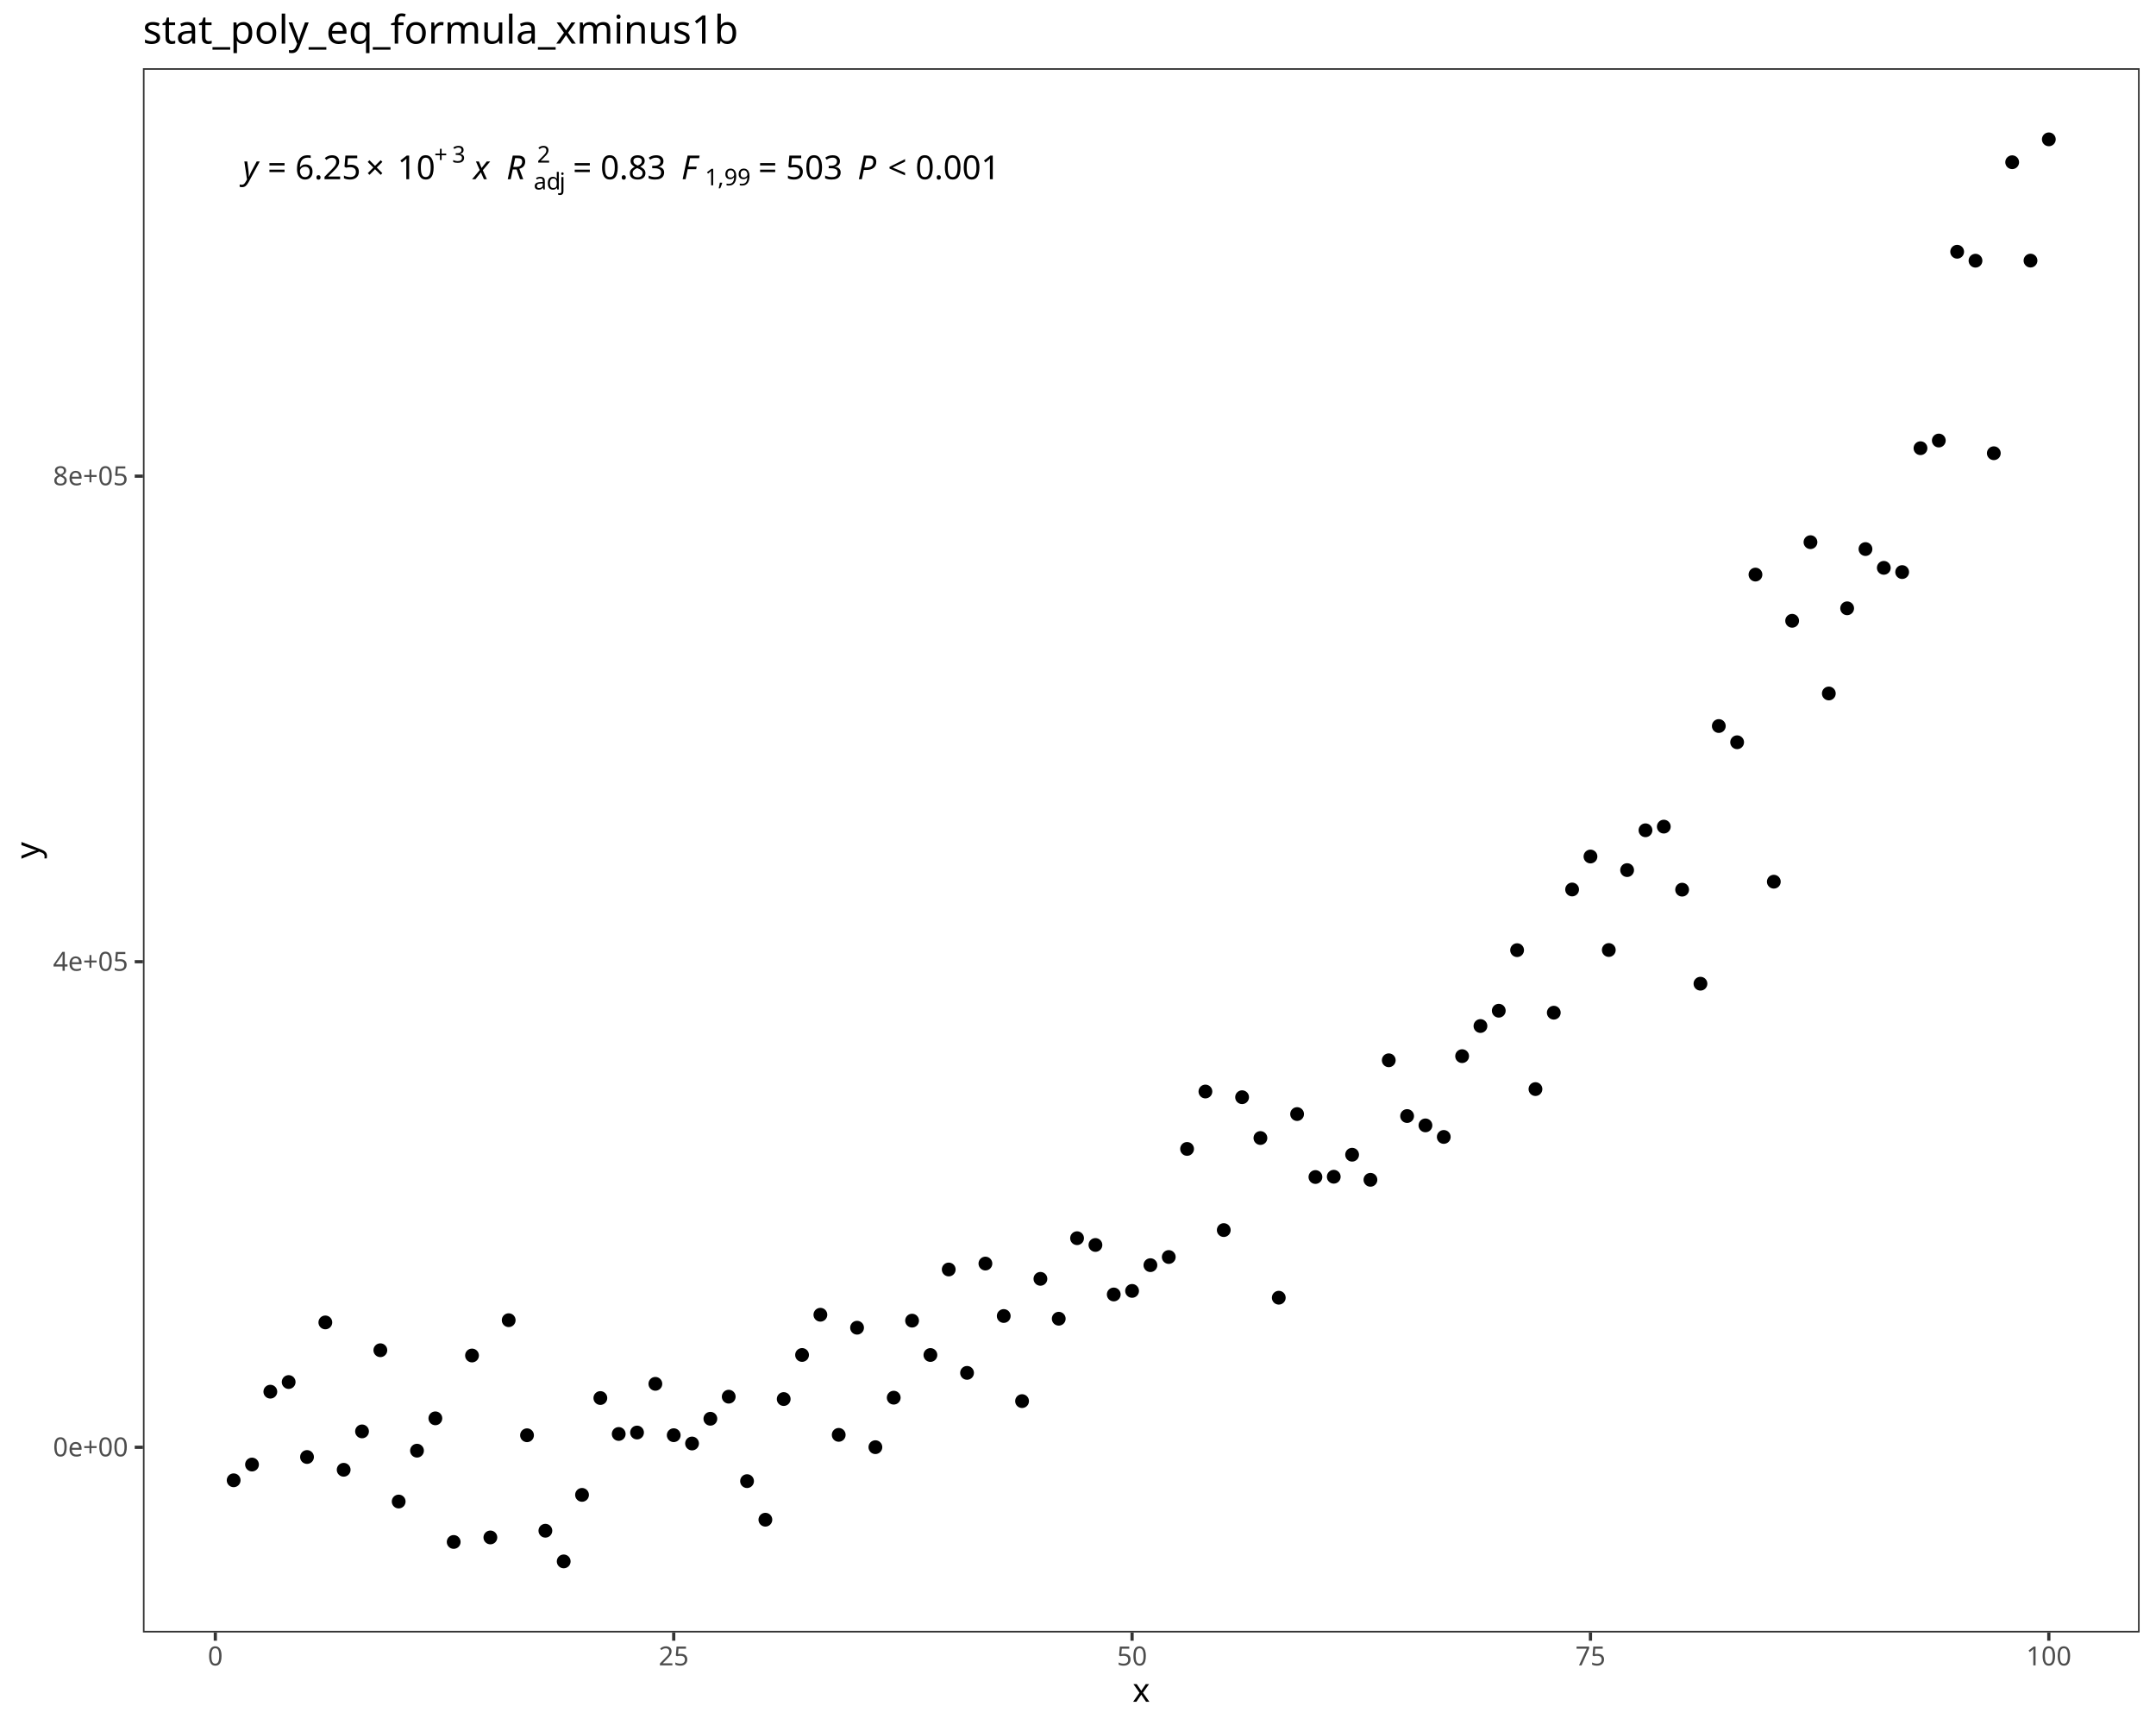
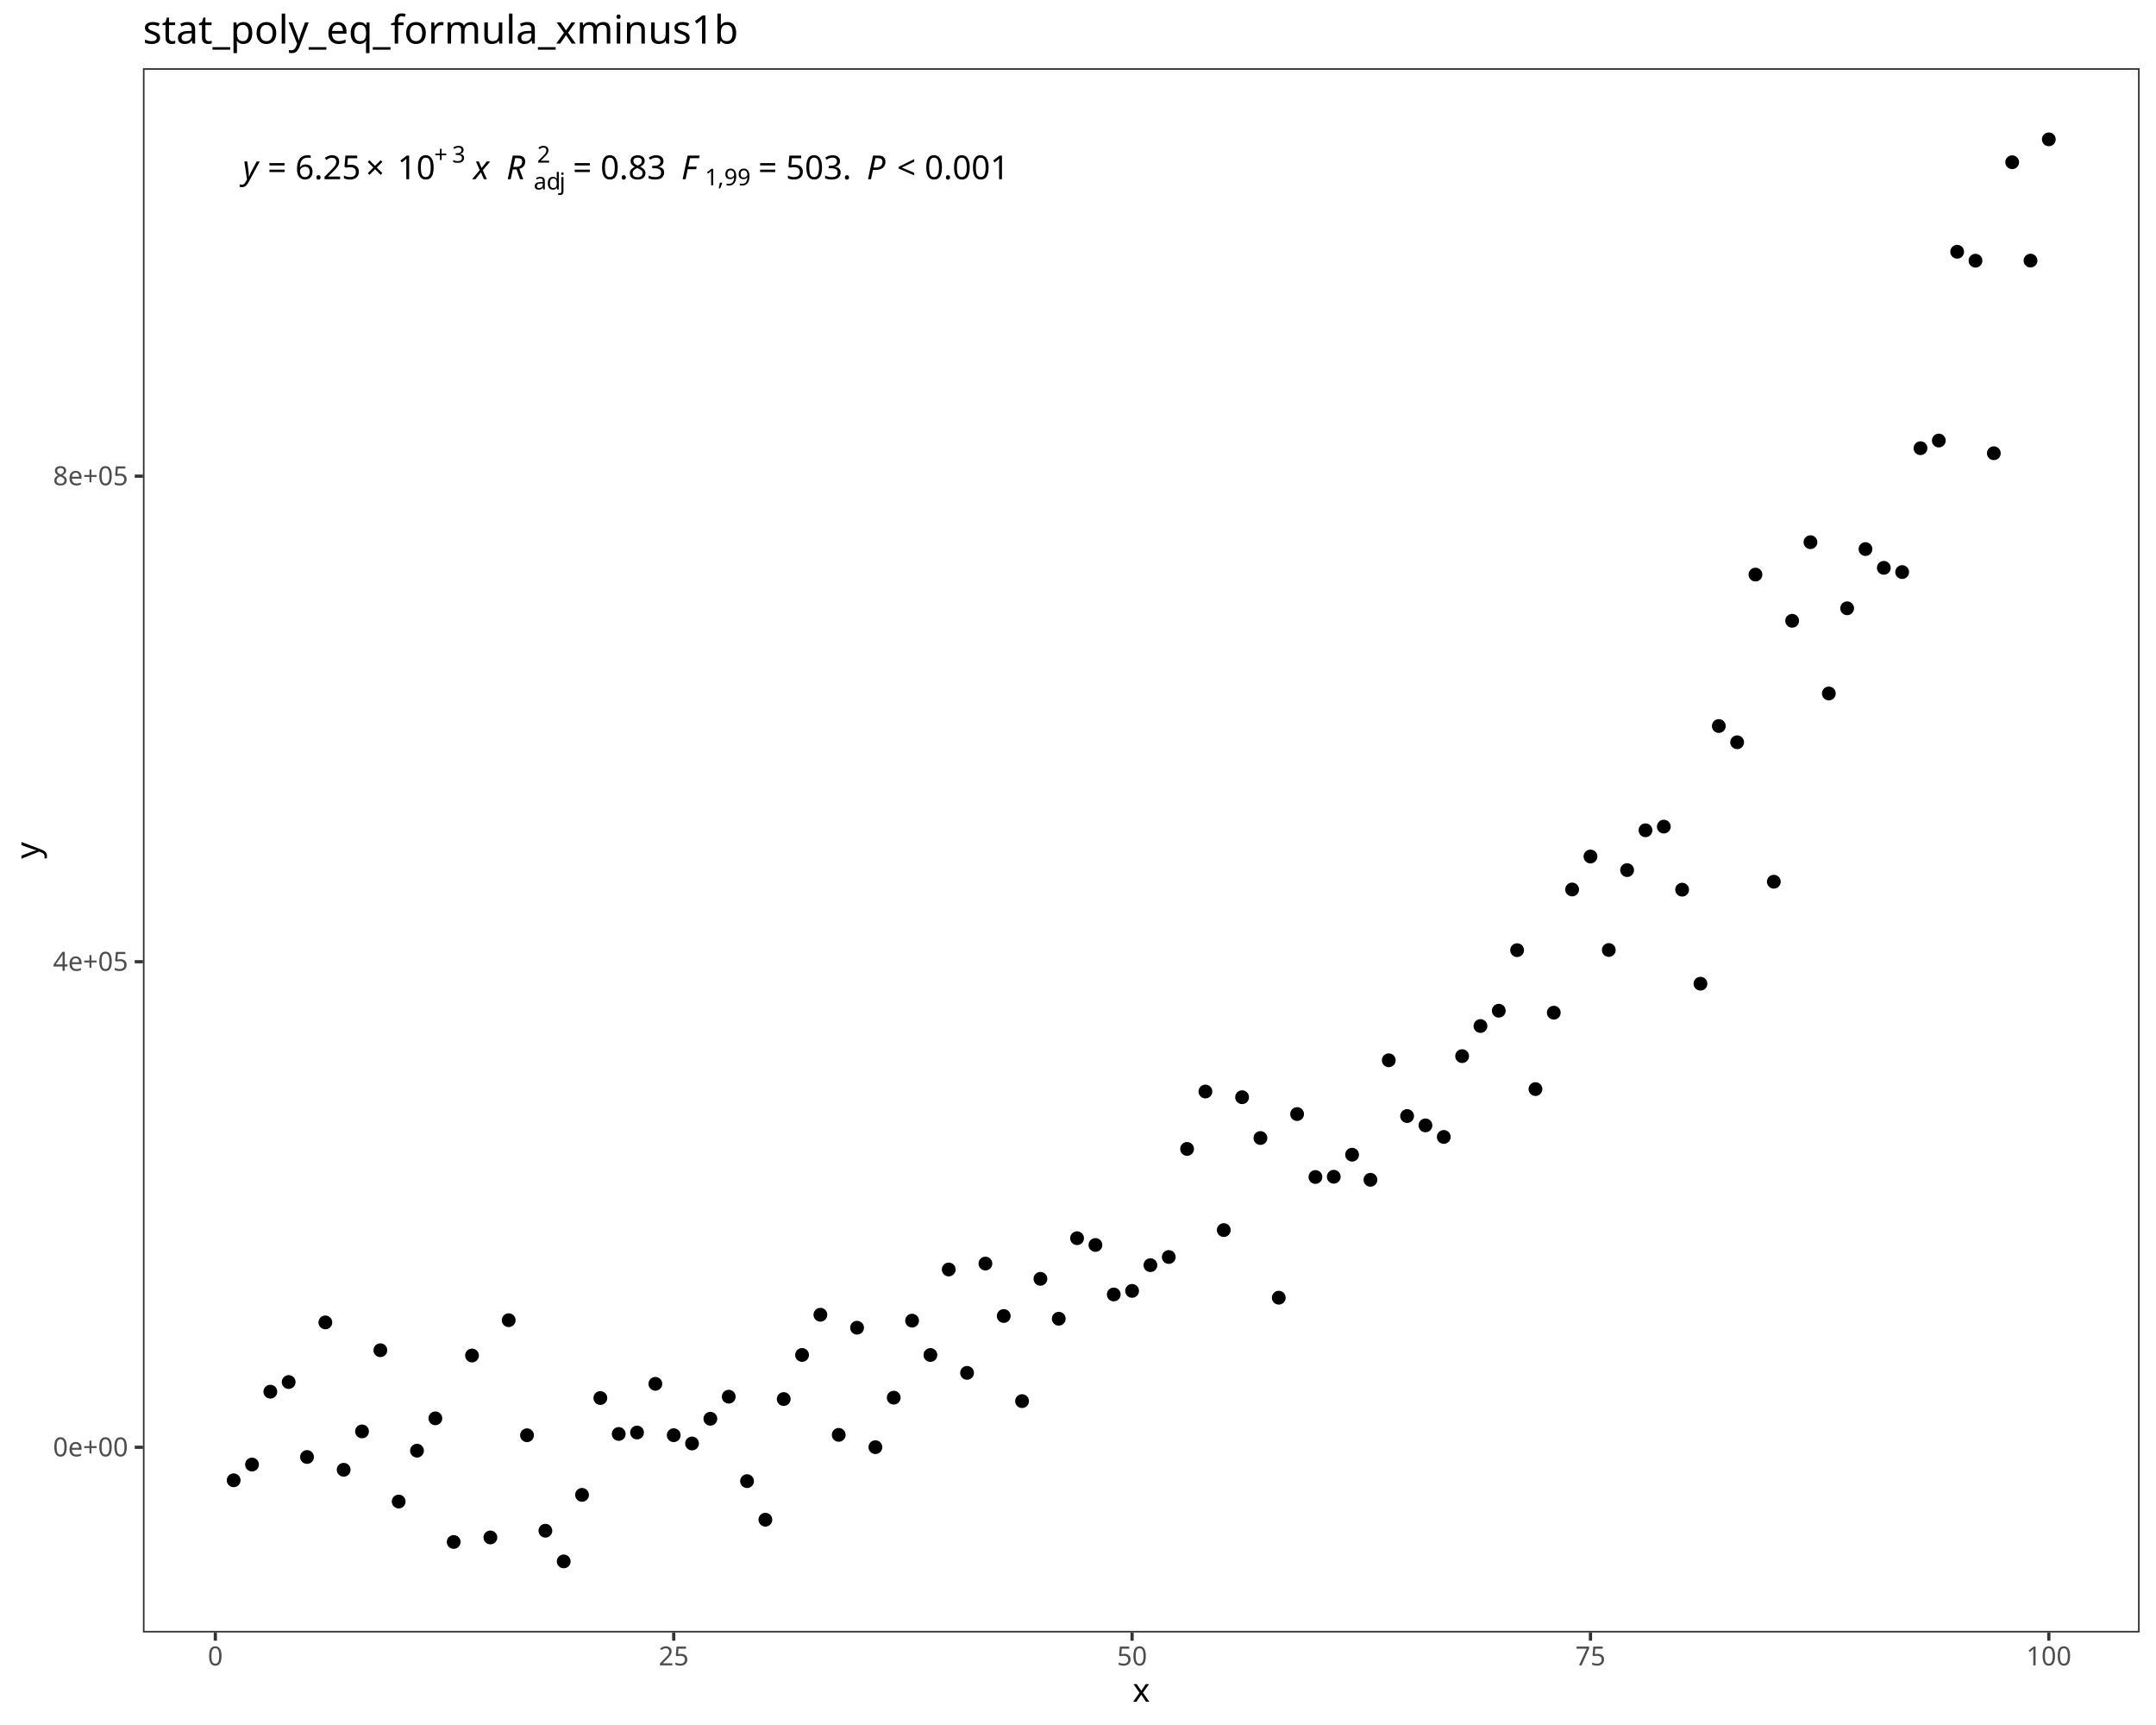
<svg xmlns="http://www.w3.org/2000/svg" class="svglite" data-engine-version="2.0" width="720.00pt" height="576.00pt" viewBox="0 0 720.00 576.00">
  <defs>
    <style type="text/css">
    .svglite line, .svglite polyline, .svglite polygon, .svglite path, .svglite rect, .svglite circle {
      fill: none;
      stroke: #000000;
      stroke-linecap: round;
      stroke-linejoin: round;
      stroke-miterlimit: 10.00;
    }
  </style>
  </defs>
  <rect width="100%" height="100%" style="stroke: none; fill: #FFFFFF;" />
  <defs>
    <clipPath id="cpMC4wMHw3MjAuMDB8MC4wMHw1NzYuMDA=">
      <rect x="0.00" y="0.00" width="720.00" height="576.00" />
    </clipPath>
  </defs>
  <g clip-path="url(#cpMC4wMHw3MjAuMDB8MC4wMHw1NzYuMDA=)">
    <rect x="0.00" y="0.00" width="720.00" height="576.00" style="stroke-width: 1.07; stroke: #FFFFFF; fill: #FFFFFF;" />
  </g>
  <defs>
    <clipPath id="cpNDcuNzN8NzE0LjUyfDIyLjc4fDU0NS4xMQ==">
      <rect x="47.73" y="22.78" width="666.80" height="522.33" />
    </clipPath>
  </defs>
  <g clip-path="url(#cpNDcuNzN8NzE0LjUyfDIyLjc4fDU0NS4xMQ==)">
    <rect x="47.73" y="22.78" width="666.80" height="522.33" style="stroke-width: 1.07; stroke: none; fill: #FFFFFF;" />
    <circle cx="78.03" cy="494.29" r="1.95" style="stroke-width: 0.71; fill: #000000;" />
    <circle cx="84.16" cy="489.03" r="1.95" style="stroke-width: 0.71; fill: #000000;" />
    <circle cx="90.28" cy="464.70" r="1.95" style="stroke-width: 0.71; fill: #000000;" />
    <circle cx="96.40" cy="461.48" r="1.95" style="stroke-width: 0.71; fill: #000000;" />
    <circle cx="102.53" cy="486.51" r="1.95" style="stroke-width: 0.71; fill: #000000;" />
    <circle cx="108.65" cy="441.57" r="1.95" style="stroke-width: 0.71; fill: #000000;" />
    <circle cx="114.77" cy="490.78" r="1.95" style="stroke-width: 0.71; fill: #000000;" />
    <circle cx="120.90" cy="477.96" r="1.95" style="stroke-width: 0.71; fill: #000000;" />
    <circle cx="127.02" cy="450.86" r="1.95" style="stroke-width: 0.71; fill: #000000;" />
    <circle cx="133.14" cy="501.38" r="1.95" style="stroke-width: 0.71; fill: #000000;" />
    <circle cx="139.26" cy="484.40" r="1.95" style="stroke-width: 0.71; fill: #000000;" />
    <circle cx="145.39" cy="473.60" r="1.95" style="stroke-width: 0.71; fill: #000000;" />
    <circle cx="151.51" cy="514.88" r="1.95" style="stroke-width: 0.71; fill: #000000;" />
    <circle cx="157.63" cy="452.62" r="1.95" style="stroke-width: 0.71; fill: #000000;" />
    <circle cx="163.76" cy="513.37" r="1.95" style="stroke-width: 0.71; fill: #000000;" />
    <circle cx="169.88" cy="440.83" r="1.95" style="stroke-width: 0.71; fill: #000000;" />
    <circle cx="176.00" cy="479.25" r="1.95" style="stroke-width: 0.71; fill: #000000;" />
    <circle cx="182.13" cy="511.13" r="1.95" style="stroke-width: 0.71; fill: #000000;" />
    <circle cx="188.25" cy="521.37" r="1.95" style="stroke-width: 0.71; fill: #000000;" />
    <circle cx="194.37" cy="499.16" r="1.95" style="stroke-width: 0.71; fill: #000000;" />
    <circle cx="200.49" cy="466.82" r="1.95" style="stroke-width: 0.71; fill: #000000;" />
    <circle cx="206.62" cy="478.82" r="1.95" style="stroke-width: 0.71; fill: #000000;" />
    <circle cx="212.74" cy="478.34" r="1.95" style="stroke-width: 0.71; fill: #000000;" />
    <circle cx="218.86" cy="462.08" r="1.95" style="stroke-width: 0.71; fill: #000000;" />
    <circle cx="224.99" cy="479.23" r="1.95" style="stroke-width: 0.71; fill: #000000;" />
    <circle cx="231.11" cy="482.00" r="1.95" style="stroke-width: 0.71; fill: #000000;" />
    <circle cx="237.23" cy="473.74" r="1.95" style="stroke-width: 0.71; fill: #000000;" />
    <circle cx="243.36" cy="466.37" r="1.95" style="stroke-width: 0.71; fill: #000000;" />
    <circle cx="249.48" cy="494.57" r="1.95" style="stroke-width: 0.71; fill: #000000;" />
    <circle cx="255.60" cy="507.45" r="1.95" style="stroke-width: 0.71; fill: #000000;" />
    <circle cx="261.72" cy="467.16" r="1.95" style="stroke-width: 0.71; fill: #000000;" />
    <circle cx="267.85" cy="452.44" r="1.95" style="stroke-width: 0.71; fill: #000000;" />
    <circle cx="273.97" cy="439.01" r="1.95" style="stroke-width: 0.71; fill: #000000;" />
    <circle cx="280.09" cy="479.12" r="1.95" style="stroke-width: 0.71; fill: #000000;" />
    <circle cx="286.22" cy="443.34" r="1.95" style="stroke-width: 0.71; fill: #000000;" />
    <circle cx="292.34" cy="483.23" r="1.95" style="stroke-width: 0.71; fill: #000000;" />
    <circle cx="298.46" cy="466.70" r="1.95" style="stroke-width: 0.71; fill: #000000;" />
    <circle cx="304.59" cy="440.98" r="1.95" style="stroke-width: 0.71; fill: #000000;" />
    <circle cx="310.71" cy="452.45" r="1.95" style="stroke-width: 0.71; fill: #000000;" />
    <circle cx="316.83" cy="423.90" r="1.95" style="stroke-width: 0.71; fill: #000000;" />
    <circle cx="322.95" cy="458.42" r="1.95" style="stroke-width: 0.71; fill: #000000;" />
    <circle cx="329.08" cy="421.92" r="1.95" style="stroke-width: 0.71; fill: #000000;" />
    <circle cx="335.20" cy="439.43" r="1.95" style="stroke-width: 0.71; fill: #000000;" />
    <circle cx="341.32" cy="467.85" r="1.95" style="stroke-width: 0.71; fill: #000000;" />
    <circle cx="347.45" cy="427.02" r="1.95" style="stroke-width: 0.71; fill: #000000;" />
    <circle cx="353.57" cy="440.34" r="1.95" style="stroke-width: 0.71; fill: #000000;" />
    <circle cx="359.69" cy="413.45" r="1.95" style="stroke-width: 0.71; fill: #000000;" />
    <circle cx="365.82" cy="415.71" r="1.95" style="stroke-width: 0.71; fill: #000000;" />
    <circle cx="371.94" cy="432.24" r="1.95" style="stroke-width: 0.71; fill: #000000;" />
    <circle cx="378.06" cy="431.05" r="1.95" style="stroke-width: 0.71; fill: #000000;" />
    <circle cx="384.18" cy="422.45" r="1.95" style="stroke-width: 0.71; fill: #000000;" />
    <circle cx="390.31" cy="419.73" r="1.95" style="stroke-width: 0.71; fill: #000000;" />
    <circle cx="396.43" cy="383.64" r="1.95" style="stroke-width: 0.71; fill: #000000;" />
    <circle cx="402.55" cy="364.47" r="1.95" style="stroke-width: 0.71; fill: #000000;" />
    <circle cx="408.68" cy="410.74" r="1.95" style="stroke-width: 0.71; fill: #000000;" />
    <circle cx="414.80" cy="366.37" r="1.95" style="stroke-width: 0.71; fill: #000000;" />
    <circle cx="420.92" cy="380.00" r="1.95" style="stroke-width: 0.71; fill: #000000;" />
    <circle cx="427.05" cy="433.32" r="1.95" style="stroke-width: 0.71; fill: #000000;" />
    <circle cx="433.17" cy="372.00" r="1.95" style="stroke-width: 0.71; fill: #000000;" />
    <circle cx="439.29" cy="393.02" r="1.95" style="stroke-width: 0.71; fill: #000000;" />
    <circle cx="445.41" cy="392.93" r="1.95" style="stroke-width: 0.71; fill: #000000;" />
    <circle cx="451.54" cy="385.57" r="1.95" style="stroke-width: 0.71; fill: #000000;" />
    <circle cx="457.66" cy="393.95" r="1.95" style="stroke-width: 0.71; fill: #000000;" />
    <circle cx="463.78" cy="354.04" r="1.95" style="stroke-width: 0.71; fill: #000000;" />
    <circle cx="469.91" cy="372.66" r="1.95" style="stroke-width: 0.71; fill: #000000;" />
    <circle cx="476.03" cy="375.78" r="1.95" style="stroke-width: 0.71; fill: #000000;" />
    <circle cx="482.15" cy="379.64" r="1.95" style="stroke-width: 0.71; fill: #000000;" />
    <circle cx="488.28" cy="352.66" r="1.95" style="stroke-width: 0.71; fill: #000000;" />
    <circle cx="494.40" cy="342.60" r="1.95" style="stroke-width: 0.71; fill: #000000;" />
    <circle cx="500.52" cy="337.49" r="1.95" style="stroke-width: 0.71; fill: #000000;" />
    <circle cx="506.64" cy="317.27" r="1.95" style="stroke-width: 0.71; fill: #000000;" />
    <circle cx="512.77" cy="363.66" r="1.95" style="stroke-width: 0.71; fill: #000000;" />
    <circle cx="518.89" cy="338.15" r="1.95" style="stroke-width: 0.71; fill: #000000;" />
    <circle cx="525.01" cy="297.01" r="1.95" style="stroke-width: 0.71; fill: #000000;" />
    <circle cx="531.14" cy="286.00" r="1.95" style="stroke-width: 0.71; fill: #000000;" />
    <circle cx="537.26" cy="317.22" r="1.95" style="stroke-width: 0.71; fill: #000000;" />
    <circle cx="543.38" cy="290.54" r="1.95" style="stroke-width: 0.71; fill: #000000;" />
    <circle cx="549.51" cy="277.24" r="1.95" style="stroke-width: 0.71; fill: #000000;" />
    <circle cx="555.63" cy="276.02" r="1.95" style="stroke-width: 0.71; fill: #000000;" />
    <circle cx="561.75" cy="297.07" r="1.95" style="stroke-width: 0.71; fill: #000000;" />
    <circle cx="567.87" cy="328.47" r="1.95" style="stroke-width: 0.71; fill: #000000;" />
    <circle cx="574.00" cy="242.43" r="1.95" style="stroke-width: 0.71; fill: #000000;" />
    <circle cx="580.12" cy="247.85" r="1.95" style="stroke-width: 0.71; fill: #000000;" />
    <circle cx="586.24" cy="191.86" r="1.95" style="stroke-width: 0.71; fill: #000000;" />
    <circle cx="592.37" cy="294.41" r="1.95" style="stroke-width: 0.71; fill: #000000;" />
    <circle cx="598.49" cy="207.29" r="1.95" style="stroke-width: 0.71; fill: #000000;" />
    <circle cx="604.61" cy="181.04" r="1.95" style="stroke-width: 0.71; fill: #000000;" />
    <circle cx="610.74" cy="231.56" r="1.95" style="stroke-width: 0.71; fill: #000000;" />
    <circle cx="616.86" cy="203.12" r="1.95" style="stroke-width: 0.71; fill: #000000;" />
    <circle cx="622.98" cy="183.34" r="1.95" style="stroke-width: 0.71; fill: #000000;" />
    <circle cx="629.10" cy="189.61" r="1.95" style="stroke-width: 0.71; fill: #000000;" />
    <circle cx="635.23" cy="191.02" r="1.95" style="stroke-width: 0.71; fill: #000000;" />
    <circle cx="641.35" cy="149.66" r="1.95" style="stroke-width: 0.71; fill: #000000;" />
    <circle cx="647.47" cy="147.10" r="1.95" style="stroke-width: 0.71; fill: #000000;" />
    <circle cx="653.60" cy="84.06" r="1.95" style="stroke-width: 0.71; fill: #000000;" />
    <circle cx="659.72" cy="87.05" r="1.95" style="stroke-width: 0.71; fill: #000000;" />
    <circle cx="665.84" cy="151.34" r="1.95" style="stroke-width: 0.71; fill: #000000;" />
    <circle cx="671.97" cy="54.17" r="1.95" style="stroke-width: 0.71; fill: #000000;" />
    <circle cx="678.09" cy="87.02" r="1.95" style="stroke-width: 0.71; fill: #000000;" />
    <circle cx="684.21" cy="46.53" r="1.95" style="stroke-width: 0.71; fill: #000000;" />
    <text x="81.07" y="59.84" style="font-size: 11.04px; font-style: italic; font-family: sans;" textLength="5.52px" lengthAdjust="spacingAndGlyphs">y</text>
    <text x="86.59" y="59.84" style="font-size: 11.04px; font-family: sans;" textLength="2.76px" lengthAdjust="spacingAndGlyphs"> </text>
    <text x="89.35" y="59.84" style="font-size: 11.04px; font-family: sans;" textLength="6.45px" lengthAdjust="spacingAndGlyphs">=</text>
    <text x="95.80" y="59.84" style="font-size: 11.04px; font-family: sans;" textLength="2.76px" lengthAdjust="spacingAndGlyphs"> </text>
    <text x="98.57" y="59.84" style="font-size: 11.04px; font-family: sans;" textLength="21.49px" lengthAdjust="spacingAndGlyphs">6.25</text>
    <text x="122.10" y="59.84" style="font-size: 11.04px; font-family: sans;" textLength="8.58px" lengthAdjust="spacingAndGlyphs">×</text>
    <text x="132.72" y="59.84" style="font-size: 11.04px; font-family: sans;" textLength="12.28px" lengthAdjust="spacingAndGlyphs">10</text>
    <text x="145.00" y="54.30" style="font-size: 7.73px; font-family: sans;" textLength="6.00px" lengthAdjust="spacingAndGlyphs">+</text>
    <text x="151.00" y="54.30" style="font-size: 7.73px; font-family: sans;" textLength="4.30px" lengthAdjust="spacingAndGlyphs">3</text>
    <text x="155.30" y="59.84" style="font-size: 11.04px; font-family: sans;" textLength="2.76px" lengthAdjust="spacingAndGlyphs"> </text>
    <text x="158.06" y="59.84" style="font-size: 11.04px; font-style: italic; font-family: sans;" textLength="5.52px" lengthAdjust="spacingAndGlyphs">x</text>
    <text x="163.58" y="59.84" style="font-size: 11.04px; font-family: sans;" textLength="2.76px" lengthAdjust="spacingAndGlyphs"> </text>
    <text x="166.35" y="59.84" style="font-size: 11.04px; font-family: sans;" textLength="2.76px" lengthAdjust="spacingAndGlyphs"> </text>
    <text x="169.11" y="59.84" style="font-size: 11.04px; font-style: italic; font-family: sans;" textLength="7.98px" lengthAdjust="spacingAndGlyphs">R</text>
    <text x="178.22" y="63.26" style="font-size: 7.73px; font-family: sans;" textLength="4.30px" lengthAdjust="spacingAndGlyphs">a</text>
    <text x="182.52" y="63.26" style="font-size: 7.73px; font-family: sans;" textLength="4.30px" lengthAdjust="spacingAndGlyphs">d</text>
    <text x="186.82" y="63.26" style="font-size: 7.73px; font-family: sans;" textLength="1.72px" lengthAdjust="spacingAndGlyphs">j</text>
    <text x="179.36" y="54.30" style="font-size: 7.73px; font-family: sans;" textLength="4.30px" lengthAdjust="spacingAndGlyphs">2</text>
    <text x="188.54" y="59.84" style="font-size: 11.04px; font-family: sans;" textLength="2.76px" lengthAdjust="spacingAndGlyphs"> </text>
    <text x="191.30" y="59.84" style="font-size: 11.04px; font-family: sans;" textLength="6.45px" lengthAdjust="spacingAndGlyphs">=</text>
    <text x="197.75" y="59.84" style="font-size: 11.04px; font-family: sans;" textLength="2.76px" lengthAdjust="spacingAndGlyphs"> </text>
    <text x="200.51" y="59.84" style="font-size: 11.04px; font-family: sans;" textLength="21.49px" lengthAdjust="spacingAndGlyphs">0.83</text>
    <text x="222.00" y="59.84" style="font-size: 11.04px; font-family: sans;" textLength="2.76px" lengthAdjust="spacingAndGlyphs"> </text>
    <text x="224.76" y="59.84" style="font-size: 11.04px; font-family: sans;" textLength="2.76px" lengthAdjust="spacingAndGlyphs"> </text>
    <text x="227.52" y="59.84" style="font-size: 11.04px; font-style: italic; font-family: sans;" textLength="6.74px" lengthAdjust="spacingAndGlyphs">F</text>
    <text x="235.41" y="61.88" style="font-size: 7.73px; font-family: sans;" textLength="4.30px" lengthAdjust="spacingAndGlyphs">1</text>
    <text x="239.70" y="61.88" style="font-size: 7.73px; font-family: sans;" textLength="2.15px" lengthAdjust="spacingAndGlyphs">,</text>
    <text x="241.85" y="61.88" style="font-size: 7.73px; font-family: sans;" textLength="8.60px" lengthAdjust="spacingAndGlyphs">99</text>
    <text x="250.45" y="59.84" style="font-size: 11.04px; font-family: sans;" textLength="2.76px" lengthAdjust="spacingAndGlyphs"> </text>
    <text x="253.21" y="59.84" style="font-size: 11.04px; font-family: sans;" textLength="6.45px" lengthAdjust="spacingAndGlyphs">=</text>
    <text x="259.66" y="59.84" style="font-size: 11.04px; font-family: sans;" textLength="2.76px" lengthAdjust="spacingAndGlyphs"> </text>
-     <text x="262.42" y="59.84" style="font-size: 11.04px; font-family: sans;" textLength="18.42px" lengthAdjust="spacingAndGlyphs">503</text>
-     <text x="280.84" y="59.84" style="font-size: 11.04px; font-family: sans;" textLength="2.76px" lengthAdjust="spacingAndGlyphs"> </text>
-     <text x="283.61" y="59.84" style="font-size: 11.04px; font-family: sans;" textLength="2.76px" lengthAdjust="spacingAndGlyphs"> </text>
-     <text x="286.37" y="59.84" style="font-size: 11.04px; font-style: italic; font-family: sans;" textLength="7.37px" lengthAdjust="spacingAndGlyphs">P</text>
-     <text x="293.73" y="59.84" style="font-size: 11.04px; font-family: sans;" textLength="2.76px" lengthAdjust="spacingAndGlyphs"> </text>
-     <text x="296.50" y="59.84" style="font-size: 11.04px; font-family: sans;" textLength="6.45px" lengthAdjust="spacingAndGlyphs">&lt;</text>
-     <text x="302.95" y="59.84" style="font-size: 11.04px; font-family: sans;" textLength="2.76px" lengthAdjust="spacingAndGlyphs"> </text>
-     <text x="305.71" y="59.84" style="font-size: 11.04px; font-family: sans;" textLength="27.63px" lengthAdjust="spacingAndGlyphs">0.001</text>
+     <text x="262.42" y="59.84" style="font-size: 11.04px; font-family: sans;" textLength="21.49px" lengthAdjust="spacingAndGlyphs">503.</text>
+     <text x="283.91" y="59.84" style="font-size: 11.04px; font-family: sans;" textLength="2.76px" lengthAdjust="spacingAndGlyphs"> </text>
+     <text x="286.67" y="59.84" style="font-size: 11.04px; font-family: sans;" textLength="2.76px" lengthAdjust="spacingAndGlyphs"> </text>
+     <text x="289.43" y="59.84" style="font-size: 11.04px; font-style: italic; font-family: sans;" textLength="7.37px" lengthAdjust="spacingAndGlyphs">P</text>
+     <text x="296.80" y="59.84" style="font-size: 11.04px; font-family: sans;" textLength="2.76px" lengthAdjust="spacingAndGlyphs"> </text>
+     <text x="299.56" y="59.84" style="font-size: 11.04px; font-family: sans;" textLength="6.45px" lengthAdjust="spacingAndGlyphs">&lt;</text>
+     <text x="306.01" y="59.84" style="font-size: 11.04px; font-family: sans;" textLength="2.76px" lengthAdjust="spacingAndGlyphs"> </text>
+     <text x="308.78" y="59.84" style="font-size: 11.04px; font-family: sans;" textLength="27.63px" lengthAdjust="spacingAndGlyphs">0.001</text>
    <rect x="47.73" y="22.78" width="666.80" height="522.33" style="stroke-width: 1.07; stroke: #333333;" />
  </g>
  <g clip-path="url(#cpMC4wMHw3MjAuMDB8MC4wMHw1NzYuMDA=)">
    <text x="42.79" y="486.29" text-anchor="end" style="font-size: 8.80px; fill: #4D4D4D; font-family: sans;" textLength="24.72px" lengthAdjust="spacingAndGlyphs">0e+00</text>
    <text x="42.79" y="324.15" text-anchor="end" style="font-size: 8.80px; fill: #4D4D4D; font-family: sans;" textLength="24.72px" lengthAdjust="spacingAndGlyphs">4e+05</text>
    <text x="42.79" y="162.02" text-anchor="end" style="font-size: 8.80px; fill: #4D4D4D; font-family: sans;" textLength="24.72px" lengthAdjust="spacingAndGlyphs">8e+05</text>
    <polyline points="44.99,483.26 47.73,483.26 " style="stroke-width: 1.07; stroke: #333333; stroke-linecap: butt;" />
    <polyline points="44.99,321.13 47.73,321.13 " style="stroke-width: 1.07; stroke: #333333; stroke-linecap: butt;" />
    <polyline points="44.99,158.99 47.73,158.99 " style="stroke-width: 1.07; stroke: #333333; stroke-linecap: butt;" />
    <polyline points="71.91,547.85 71.91,545.11 " style="stroke-width: 1.07; stroke: #333333; stroke-linecap: butt;" />
    <polyline points="224.99,547.85 224.99,545.11 " style="stroke-width: 1.07; stroke: #333333; stroke-linecap: butt;" />
    <polyline points="378.06,547.85 378.06,545.11 " style="stroke-width: 1.07; stroke: #333333; stroke-linecap: butt;" />
    <polyline points="531.14,547.85 531.14,545.11 " style="stroke-width: 1.07; stroke: #333333; stroke-linecap: butt;" />
    <polyline points="684.21,547.85 684.21,545.11 " style="stroke-width: 1.07; stroke: #333333; stroke-linecap: butt;" />
    <text x="71.91" y="556.10" text-anchor="middle" style="font-size: 8.80px; fill: #4D4D4D; font-family: sans;" textLength="4.89px" lengthAdjust="spacingAndGlyphs">0</text>
    <text x="224.99" y="556.10" text-anchor="middle" style="font-size: 8.80px; fill: #4D4D4D; font-family: sans;" textLength="9.79px" lengthAdjust="spacingAndGlyphs">25</text>
    <text x="378.06" y="556.10" text-anchor="middle" style="font-size: 8.80px; fill: #4D4D4D; font-family: sans;" textLength="9.79px" lengthAdjust="spacingAndGlyphs">50</text>
    <text x="531.14" y="556.10" text-anchor="middle" style="font-size: 8.80px; fill: #4D4D4D; font-family: sans;" textLength="9.79px" lengthAdjust="spacingAndGlyphs">75</text>
    <text x="684.21" y="556.10" text-anchor="middle" style="font-size: 8.80px; fill: #4D4D4D; font-family: sans;" textLength="14.68px" lengthAdjust="spacingAndGlyphs">100</text>
    <text x="381.12" y="568.24" text-anchor="middle" style="font-size: 11.00px; font-family: sans;" textLength="5.50px" lengthAdjust="spacingAndGlyphs">x</text>
    <text transform="translate(13.05,283.95) rotate(-90)" text-anchor="middle" style="font-size: 11.00px; font-family: sans;" textLength="5.50px" lengthAdjust="spacingAndGlyphs">y</text>
    <text x="47.73" y="14.56" style="font-size: 13.20px; font-family: sans;" textLength="190.08px" lengthAdjust="spacingAndGlyphs">stat_poly_eq_formula_xminus1b</text>
  </g>
</svg>
